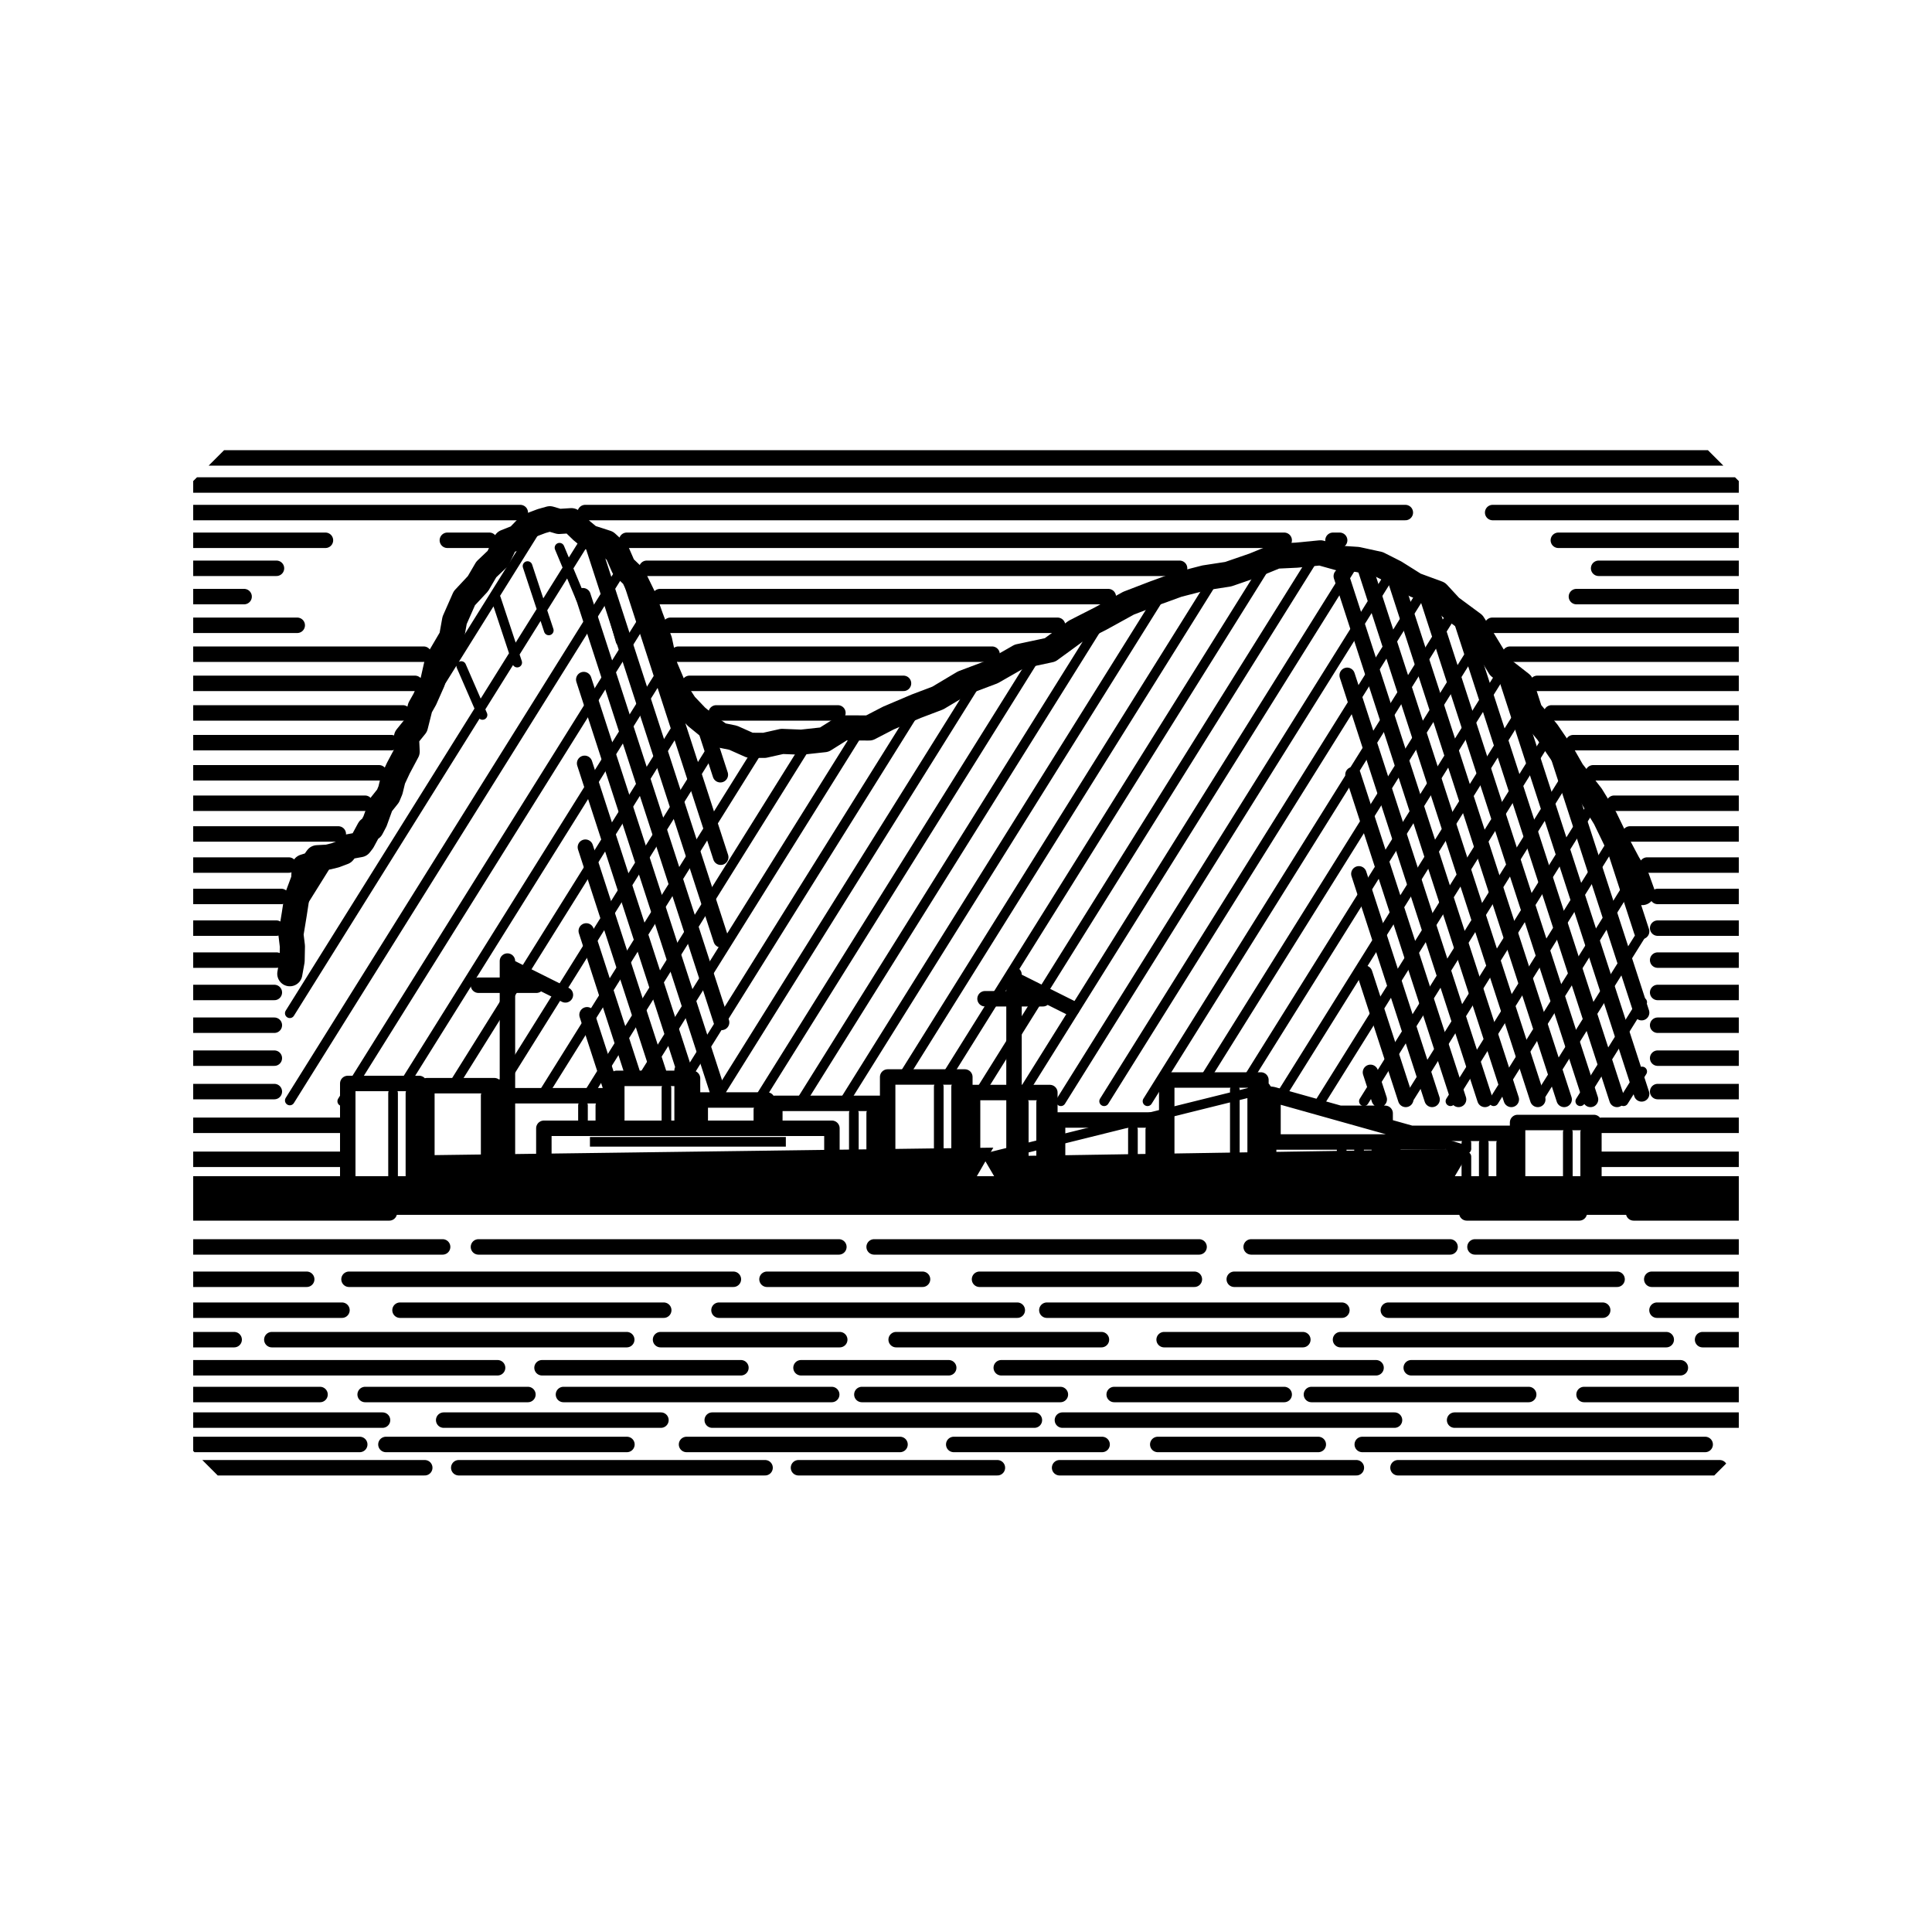
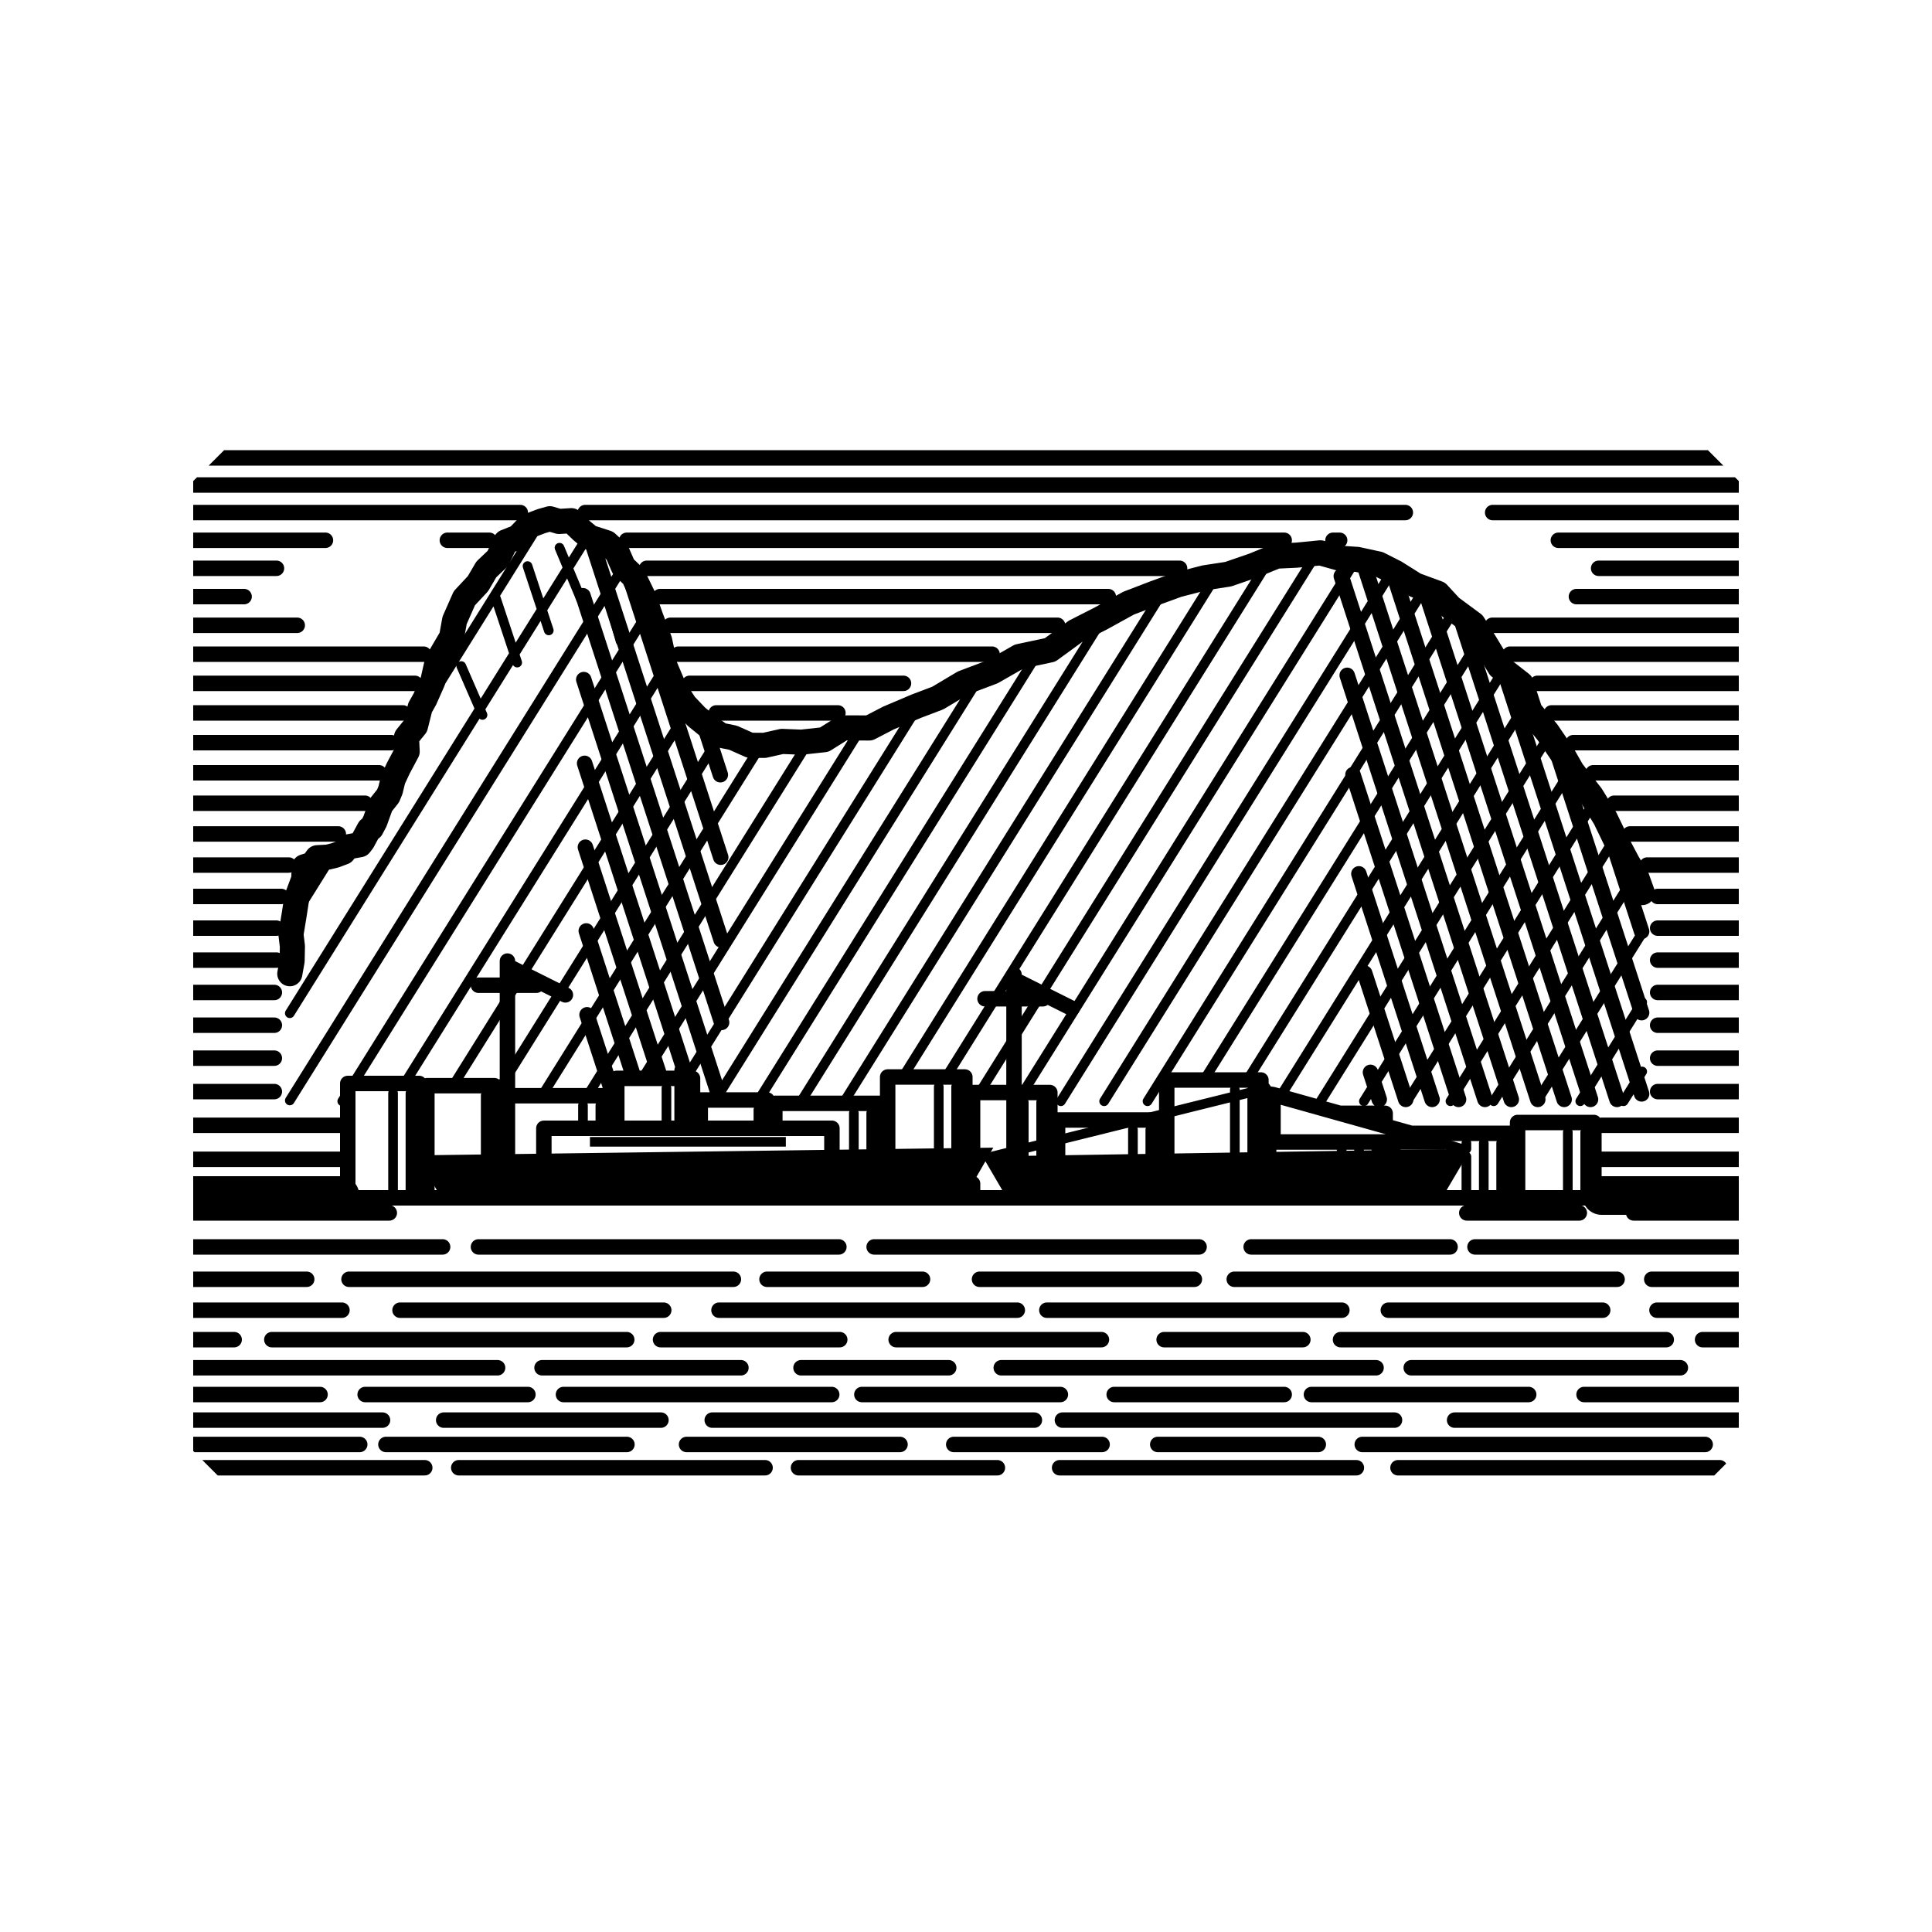
<svg xmlns="http://www.w3.org/2000/svg" viewBox="0 0 200 200">
  <defs>
    <clipPath id="w">
      <path d="M23.8 46L176.2 46L180 49.8L180 150.2L176.2 154L23.8 154L20 150.2L20 49.8Z" />
    </clipPath>
  </defs>
  <g clip-path="url(#w)" fill="none" stroke="#000" stroke-linecap="round" stroke-linejoin="round">
    <path d="M61.07 117.7L81.35 117.7L81.35 118.7L61.07 118.7ZM43.17 119.6L102.83 118.8L99.83 124L45.67 124ZM101.72 119.72L152.28 118.92L149.28 124L104.22 124Z" fill="#000" stroke="none" />
    <path d="M30.43 94.89L34.34 88.63M43.19 74.47L56 53.96M30 104.89L60.87 55.48M30 113.92L64.53 58.66M35.43 114L36 113.09M36.58 112.16L67.15 63.25M41.89 112.16L68.86 69.01M46.9 112.39L71.3 73.35M51.18 113.54L74.58 76.1M56.11 113.43L78.77 77.16M60.81 113.43L83.73 76.74M66.5 111.63L89.16 75.35M70.98 111.63L95.11 73M74.06 113.87L101.45 70.03M78.54 113.87L107.49 67.53M82.94 114L114.28 63.84M87.42 114L120.51 61.05M93.47 111.49L125.87 59.63M97.95 111.49L131.47 57.84M101.42 113.1L136.31 57.26M105.9 113.1L140.39 57.91M109.82 114L144.13 59.1M114.3 114L147.47 60.92M118.79 114L150.56 63.15M124.64 111.8L153.32 65.9M129.12 111.8L155.64 69.36M132.53 113.52L158.07 72.64M136.71 114L160.4 76.09M141.19 114L162.65 79.65M145.67 114L165.08 82.94M150.15 114L167.16 86.77M154.63 114L169.26 90.58M159.11 114L170 96.58M163.59 114L170 103.75M168.07 114L170 110.92M47.75 68.95L49.95 74.01M51.34 61.95L53.54 68.59M54.61 58.6L56.81 65.26M57.92 56.7L60.12 61.96M62.04 58.62L64.24 66.36M42.49 113.16L42.49 124M40.69 113.16L40.69 124M50.28 113.39L50.28 119.5M62.15 114.43L62.15 116.8M60.35 114.43L60.35 116.8M70.79 112.63L70.79 116.8M68.99 112.63L68.99 116.8M78.51 114.87L78.51 116.8M90.19 115.22L90.19 118.97M88.39 115.22L88.39 118.99M98.98 112.49L98.98 118.85M97.18 112.49L97.18 118.88M107.78 114.1L107.78 119.62M105.98 114.1L105.98 119.65M119.08 116.94L119.08 119.44M117.28 116.94L117.28 119.47M129.63 112.8L129.63 119.28M127.83 112.8L127.83 119.31M142.49 116.25L142.49 116.31M142.49 118.22L142.49 119.07M140.69 118.22L140.69 119.1M138.89 118.22L138.89 119.13M155.4 118.32L155.4 124M153.6 118.32L153.6 124M151.8 118.32L151.8 118.93M151.8 119.73L151.8 124M164.1 117.2L164.1 124M162.3 117.2L162.3 124M130.78 112.75L102.79 119.7M130.78 112.75L144.45 116.86M148.96 118.22L151.28 118.92" stroke-width="1" />
    <path d="M20 47.4L180 47.4M20 50.21L180 50.21M20 53.06L53.86 53.06M60.58 53.06L145.48 53.06M154.52 53.06L180 53.06M20 55.93L33.69 55.93M46.31 55.93L50.66 55.93M64.88 55.93L132.94 55.93M137.99 55.93L138.68 55.93M161.32 55.93L180 55.93M20 58.83L28.62 58.83M66.95 58.83L122.11 58.83M165.49 58.83L180 58.83M20 61.76L25.27 61.76M68.32 61.76L114.73 61.76M163.19 61.76L180 61.76M20 64.73L30.77 64.73M69.4 64.73L109.48 64.73M154.48 64.73L180 64.73M20 67.72L43.86 67.72M70.22 67.72L102.7 67.72M156.31 67.72L180 67.72M20 70.74L42.96 70.74M71.38 70.74L93.53 70.74M159.14 70.74L180 70.74M20 73.8L41.71 73.8M74.14 73.8L86.74 73.8M160.61 73.8L180 73.8M20 76.88L40.51 76.88M162.86 76.88L180 76.88M20 80L39.24 80M164.92 80L180 80M20 83.15L37.79 83.15M167.09 83.15L180 83.15M20 86.33L35.02 86.33M168.73 86.33L180 86.33M20 89.55L29.9 89.55M170.51 89.55L180 89.55M20 92.8L29.12 92.8M171.6 92.8L180 92.8M20 96.08L28.61 96.08M171.6 96.08L180 96.08M20 99.39L28.63 99.39M171.6 99.39L180 99.39M20 102.74L28.4 102.74M171.6 102.74L180 102.74M20 106.13L28.4 106.13M171.6 106.13L180 106.13M20 109.54L28.4 109.54M171.6 109.54L180 109.54M20 113L28.4 113M171.6 113L180 113M20 116.49L35.2 116.49M165.8 116.49L180 116.49M20 120.01L35.2 120.01M165.8 120.01L180 120.01M20 123.57L35.2 123.57M165.8 123.57L180 123.57M20 125.56L40.3 125.56M151.84 125.56L163.49 125.56M169.11 125.56L180 125.56M20 129.08L45.82 129.08M49.53 129.08L86.84 129.08M90.49 129.08L124.13 129.08M129.52 129.08L150.11 129.08M152.69 129.08L180 129.08M20 132.43L31.75 132.43M36.13 132.43L75.92 132.43M79.4 132.43L95.5 132.43M101.4 132.43L123.64 132.43M127.77 132.43L167.4 132.43M170.99 132.43L180 132.43M20 135.63L35.4 135.63M41.41 135.63L68.71 135.63M74.43 135.63L105.31 135.63M108.37 135.63L138.91 135.63M143.72 135.63L165.91 135.63M171.53 135.63L180 135.63M20 138.68L24.24 138.68M28.14 138.68L64.88 138.68M68.38 138.68L86.93 138.68M92.77 138.68L114.02 138.68M120.51 138.68L134.87 138.68M138.77 138.68L172.49 138.68M176.25 138.68L180 138.68M20 141.59L51.51 141.59M56.11 141.59L76.7 141.59M82.92 141.59L98.21 141.59M103.65 141.59L142.45 141.59M146.09 141.59L173.95 141.59M20 144.36L33.13 144.36M37.8 144.36L54.65 144.36M58.33 144.36L86.1 144.36M89.22 144.36L109.77 144.36M115.34 144.36L132.94 144.36M135.76 144.36L158.25 144.36M163.98 144.36L180 144.36M20 147.01L39.6 147.01M45.93 147.01L68.42 147.01M73.73 147.01L107.08 147.01M109.98 147.01L144.36 147.01M150.58 147.01L180 147.01M20 149.53L37.24 149.53M39.95 149.53L64.9 149.53M71.07 149.53L93.17 149.53M98.73 149.53L114.09 149.53M119.85 149.53L136.47 149.53M141.02 149.53L176.52 149.53M20 151.94L43.97 151.94M47.49 151.94L79.2 151.94M82.66 151.94L103.25 151.94M109.69 151.94L140.41 151.94M144.72 151.94L178.02 151.94M72.87 74.97L74.57 80.2M65.04 59.28L74.61 88.74M61.18 55.83L74.65 97.29M60.35 61.67L74.7 105.84M60.43 70.35L74.55 113.81M60.52 79.02L71.11 111.63M71.69 113.41L71.82 113.81M60.6 87.7L68.38 111.63M60.69 96.37L65.64 111.63M60.77 105.05L63.62 113.81M166.15 84.77L169.94 96.42M160.85 76.86L169.94 104.83M155.75 69.58L169.94 113.24M151.11 63.7L167.39 113.81M147.53 61.11L164.65 113.81M144.21 59.3L161.92 113.81M141.13 58.23L159.19 113.81M138.85 59.64L156.45 113.81M139.46 69.91L153.72 113.81M140.06 80.19L150.99 113.81M140.67 90.46L148.25 113.81M141.27 100.74L145.52 113.81M141.87 111.01L142.78 113.81M36 124L36 112.16L43.39 112.16L43.39 119.6M43.39 119.99L43.39 124M44.19 124L44.19 121.39M44.19 119.59L44.19 112.39L51.18 112.39L51.18 119.49M51.98 119.48L51.98 113.43L63.05 113.43L63.05 116.8M63.85 116.8L63.85 111.63L71.69 111.63L71.69 116.8M72.49 116.8L72.49 113.87L79.41 113.87L79.41 116.8M80.21 116.8L80.21 114.22L91.09 114.22L91.09 118.96M91.89 118.95L91.89 111.49L99.88 111.49L99.88 118.84M99.88 123.92L99.88 124M100.68 124L100.68 122.53M100.68 118.83L100.68 113.1L108.68 113.1L108.68 119.61M109.48 119.6L109.48 115.94L119.98 115.94L119.98 119.43M120.78 119.42L120.78 111.8L130.53 111.8L130.53 119.26M131.33 119.25L131.33 115.25L131.78 115.25M138.7 115.25L143.39 115.25L143.39 116.56M143.39 118.22L143.39 119.06M144.19 119.05L144.19 118.22M146.08 117.32L156.3 117.32L156.3 124M157.1 124L157.1 116.2L165 116.2L165 124M52.53 99.49L52.53 119.47M49.53 101.99L55.53 101.99M52.53 99.99L58.53 102.99M104.97 100.89L104.97 119.67M101.97 103.39L107.97 103.39M104.97 101.39L110.97 104.39M36 124L45.67 124L99.83 124L104.22 124L149.28 124L164 124M56.3 116.8L86.12 116.8L86.12 119.02M56.3 119.42L56.3 116.8M70.61 110.8L70.61 116.8M130.78 119.26L130.78 112.75M131.78 113.31L131.78 118.22L149.28 118.22Z" stroke-width="1.6" />
    <path d="M30 100.8L30.24 99.47L30.27 97.96L30.12 96.72L30.46 94.65L30.72 92.95L31.44 91.02L31.5 89.73L32.36 89.46L32.84 88.79L33.93 88.73L34.7 88.54L35.55 88.22L36 87.67L37.26 87.44L37.54 87.08L38.21 85.84L38.44 85.74L38.82 85.02L39.43 83.33L40.17 82.4L40.42 81.8L40.69 80.69L41.24 79.51L42.15 77.8L42.08 76.31L43.01 75.16L43.49 73.25L43.98 72.38L44.8 70.53L45.26 68.49L46.75 65.95L47.06 64.22L48.07 61.93L49.48 60.42L50.34 58.95L51.55 57.8L52.35 56.1L53.61 55.6L54.72 54.45L56.07 53.94L56.92 53.7L57.87 53.98L59.15 53.9L60.22 54.94L61.04 55.62L62.8 56.19L63.89 57.19L64.53 58.66L65.57 59.66L66.7 61.98L67.37 63.89L68.29 66.32L68.86 69.01L69.83 71.3L70.91 72.95L72.11 74.21L73.51 75.35L74.61 76.11L75.89 76.37L77.64 77.15L79.13 77.16L80.96 76.75L82.96 76.83L85.33 76.57L87.27 75.35L89.98 75.36L91.97 74.33L94.84 73.11L97.08 72.26L99.73 70.68L102.73 69.55L105.51 67.96L108.7 67.28L111.33 65.36L113.96 64.02L116.83 62.44L119.59 61.38L121.93 60.53L124.73 59.81L127.14 59.44L129.81 58.52L132.13 57.57L134.22 57.47L136.69 57.23L138.69 57.79L140.51 57.91L142.71 58.39L144.43 59.26L146.5 60.56L148.84 61.42L150.17 62.86L152.5 64.58L153.65 66.42L155.24 69.04L157.47 70.78L158.39 73.63L160.18 75.78L161.8 78.16L162.76 79.84L164.73 82.36L166.16 84.69L167.36 87.17L168.53 89.37L169.46 90.9L170 92.4" stroke-width="2.6" />
-     <path d="M20 123.76L180 123.76" stroke-width="4" />
+     <path d="M20 123.76L35.2 123.76M165.8 123.76L180 123.76" stroke-width="4" />
  </g>
</svg>
